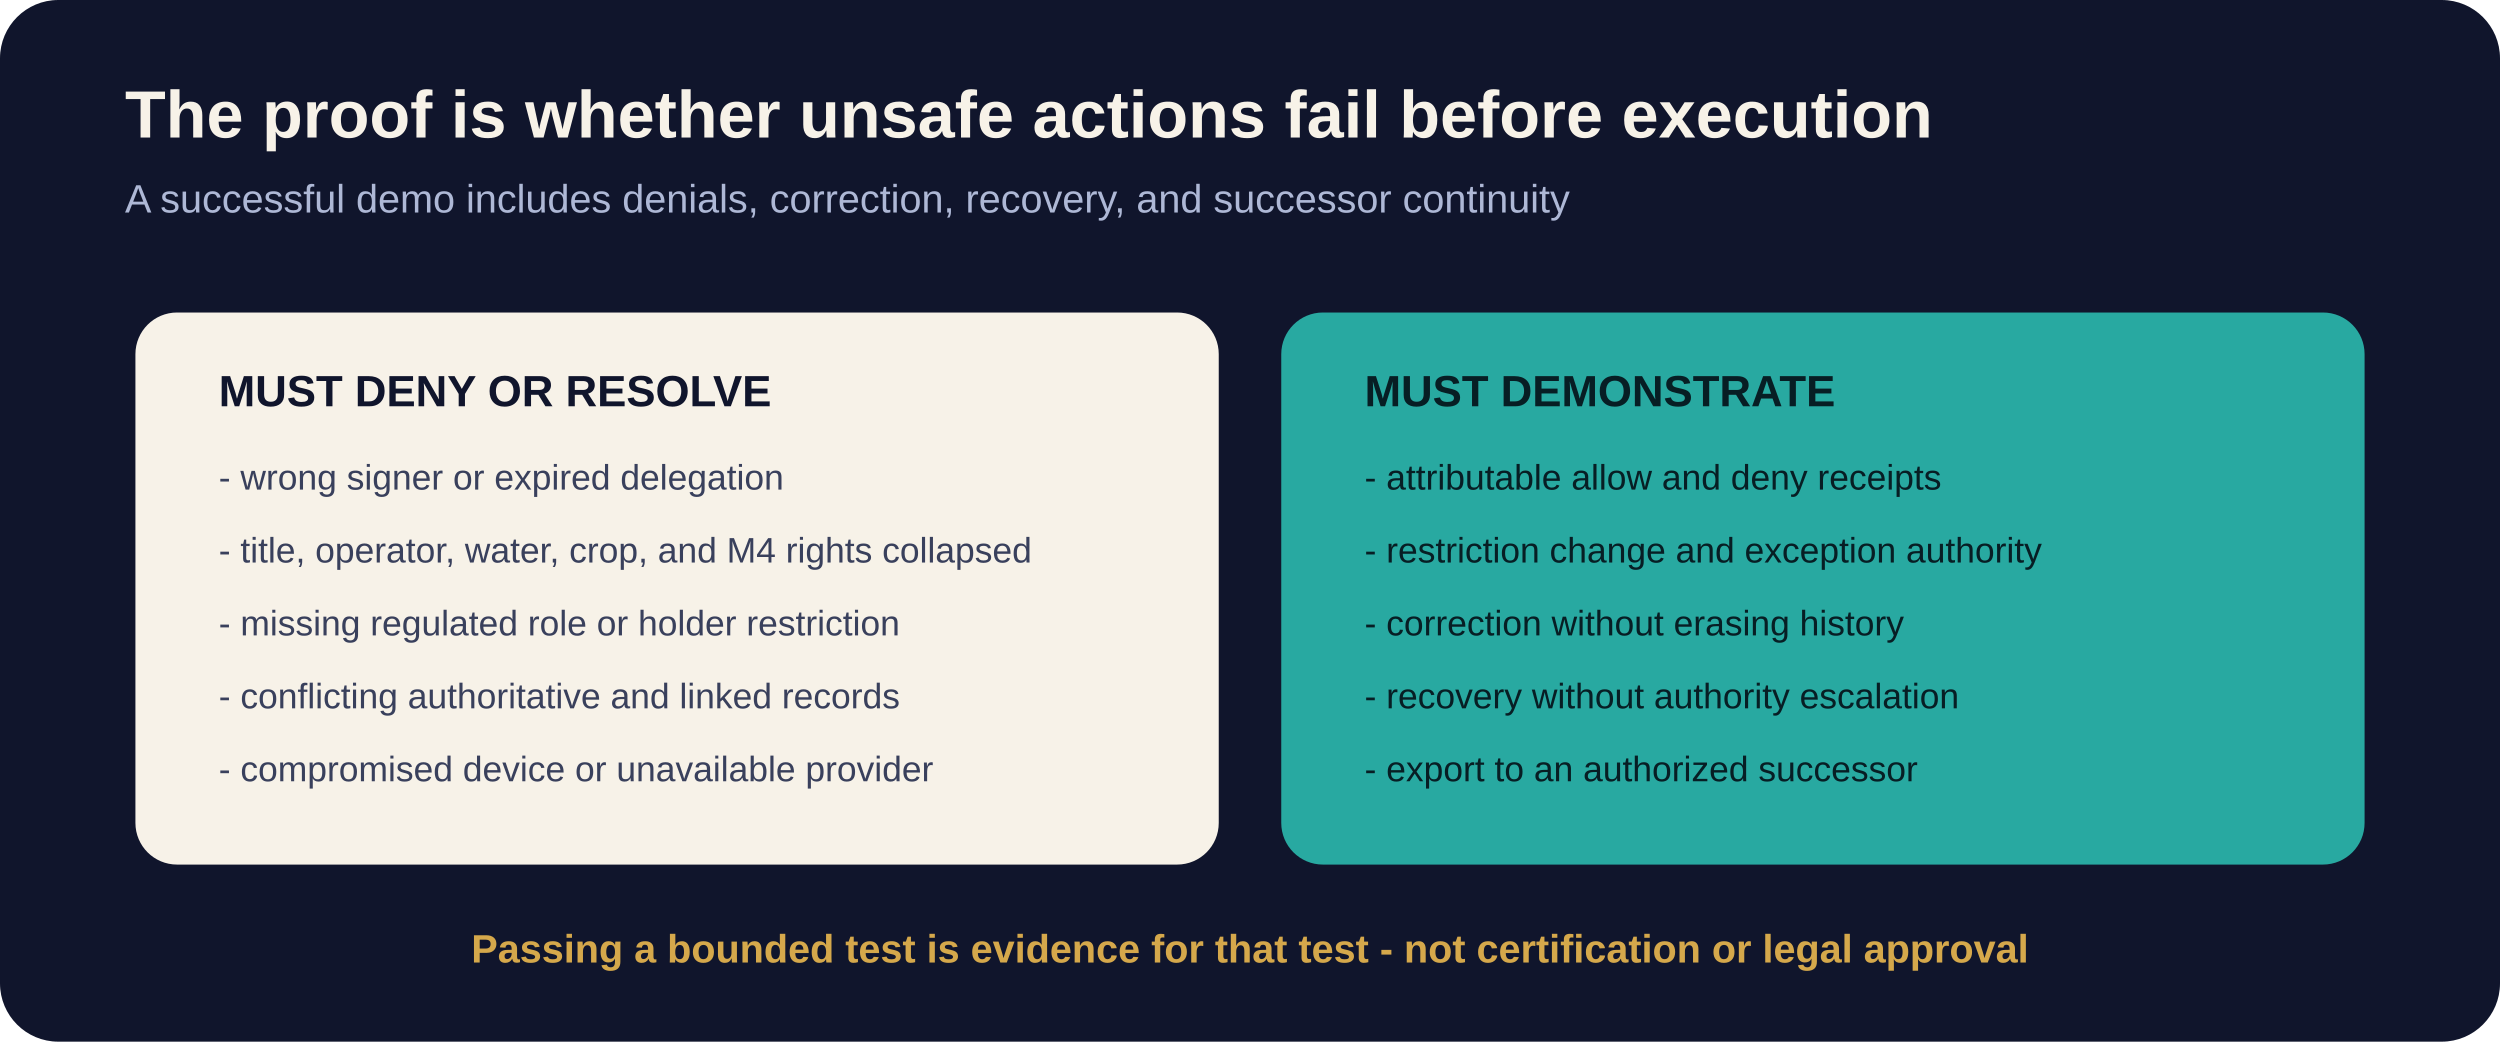
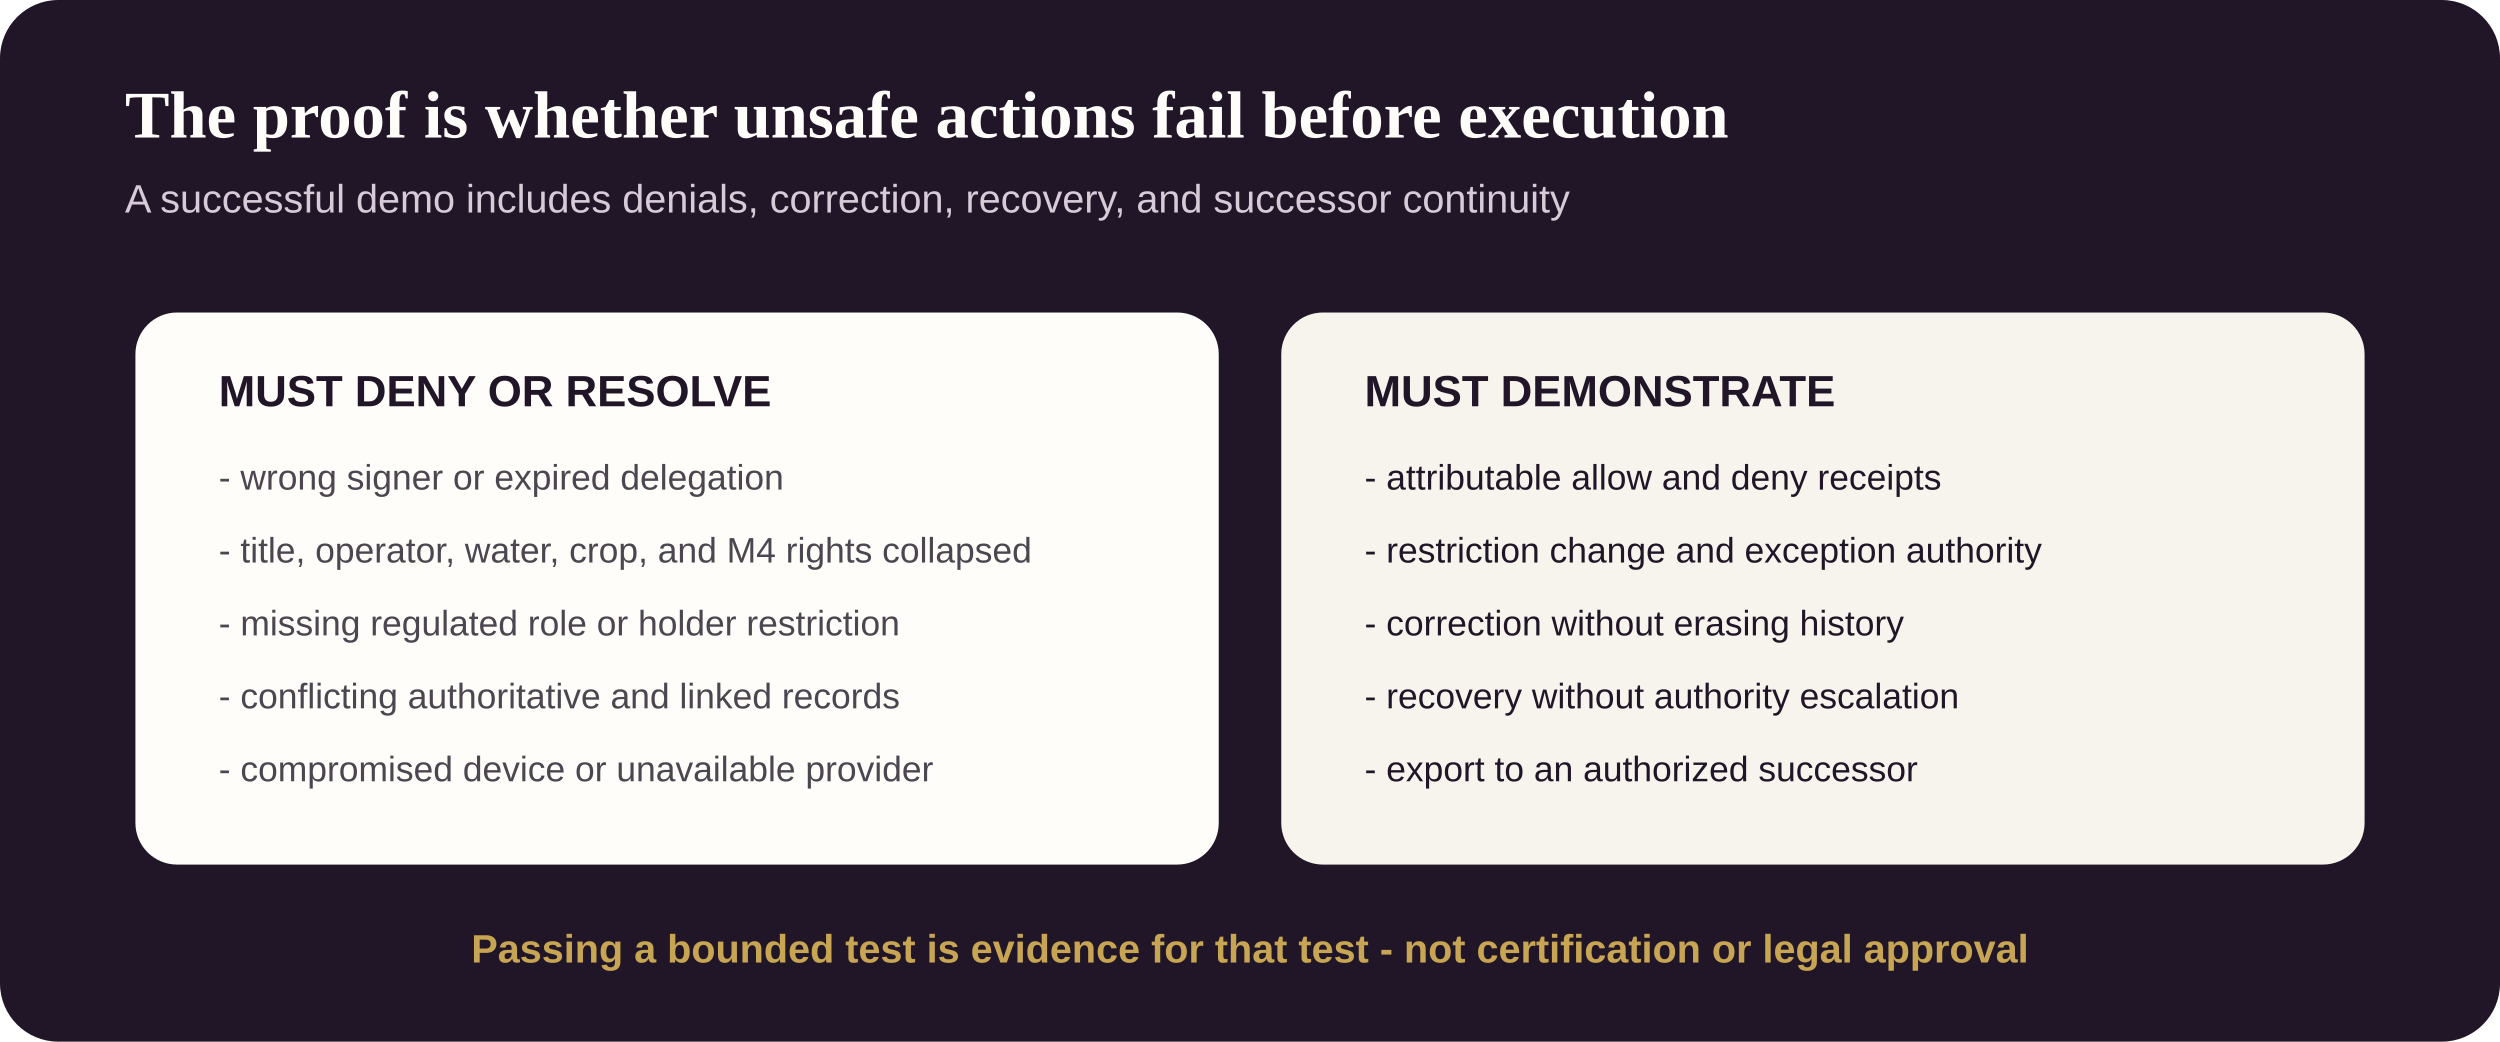
<svg xmlns="http://www.w3.org/2000/svg" width="1200" height="500" viewBox="0 0 1200 500" role="img" aria-labelledby="title desc">
+   <style>
+     text { font-family: Arial, sans-serif; } text[font-size="30"], text[font-size="32"], text[font-size="34"] { font-family: Georgia, "Times New Roman", serif; }
+     [fill="#10152c"] { fill: #211627; } [fill="#28a9a1"] { fill: #f7f4ee; } [fill="#071e24"] { fill: #211627; } [fill="#39405c"] { fill: #4c4650; }
+     [fill="#aeb8d6"] { fill: #d8cbd8; } [fill="#232b50"] { fill: #321b38; } [fill="#d5a84b"] { fill: #c7a552; } [fill="#f7f2e8"] { fill: #fffdf9; } [stroke="#d5a84b"] { stroke: #d53679; }
+   </style>
  <rect width="1200" height="500" rx="28" fill="#10152c" />
  <text x="60" y="66" fill="#f7f2e8" font-family="Arial, sans-serif" font-size="32" font-weight="700">The proof is whether unsafe actions fail before execution</text>
  <text x="60" y="102" fill="#aeb8d6" font-family="Arial, sans-serif" font-size="19">A successful demo includes denials, correction, recovery, and successor continuity</text>
  <g font-family="Arial, sans-serif" font-size="17">
    <rect x="65" y="150" width="520" height="265" rx="20" fill="#f7f2e8" />
    <text x="105" y="195" fill="#10152c" font-size="21" font-weight="700">MUST DENY OR RESOLVE</text>
    <text x="105" y="235" fill="#39405c">- wrong signer or expired delegation</text>
    <text x="105" y="270" fill="#39405c">- title, operator, water, crop, and M4 rights collapsed</text>
    <text x="105" y="305" fill="#39405c">- missing regulated role or holder restriction</text>
    <text x="105" y="340" fill="#39405c">- conflicting authoritative and linked records</text>
    <text x="105" y="375" fill="#39405c">- compromised device or unavailable provider</text>
    <rect x="615" y="150" width="520" height="265" rx="20" fill="#28a9a1" />
    <text x="655" y="195" fill="#071e24" font-size="21" font-weight="700">MUST DEMONSTRATE</text>
    <text x="655" y="235" fill="#071e24">- attributable allow and deny receipts</text>
    <text x="655" y="270" fill="#071e24">- restriction change and exception authority</text>
    <text x="655" y="305" fill="#071e24">- correction without erasing history</text>
    <text x="655" y="340" fill="#071e24">- recovery without authority escalation</text>
    <text x="655" y="375" fill="#071e24">- export to an authorized successor</text>
  </g>
  <text x="600" y="462" text-anchor="middle" fill="#d5a84b" font-family="Arial, sans-serif" font-size="19" font-weight="700">Passing a bounded test is evidence for that test - not certification or legal approval</text>
</svg>
